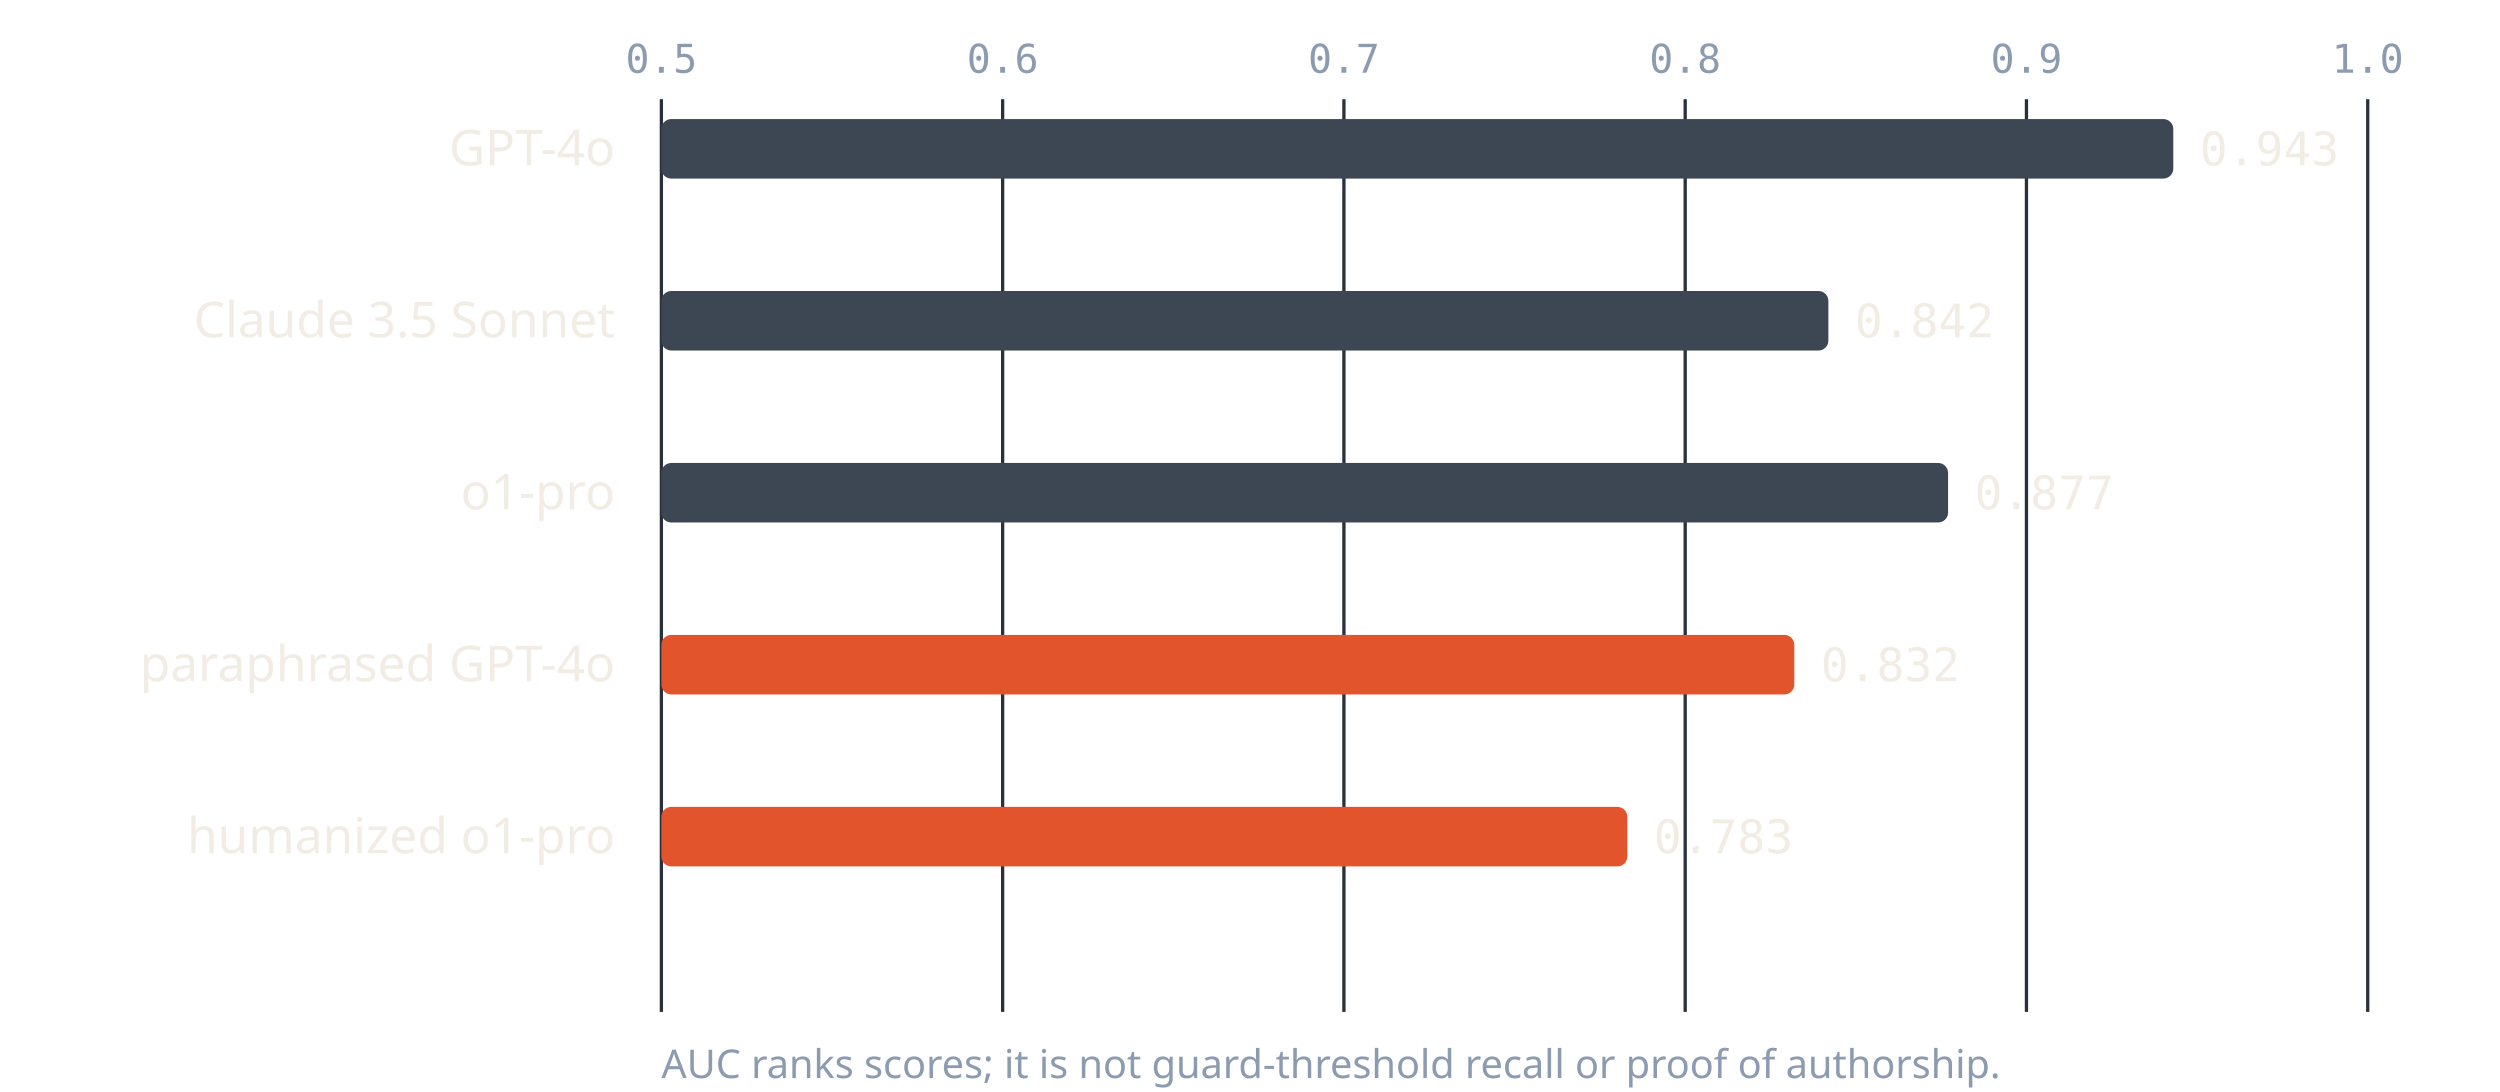
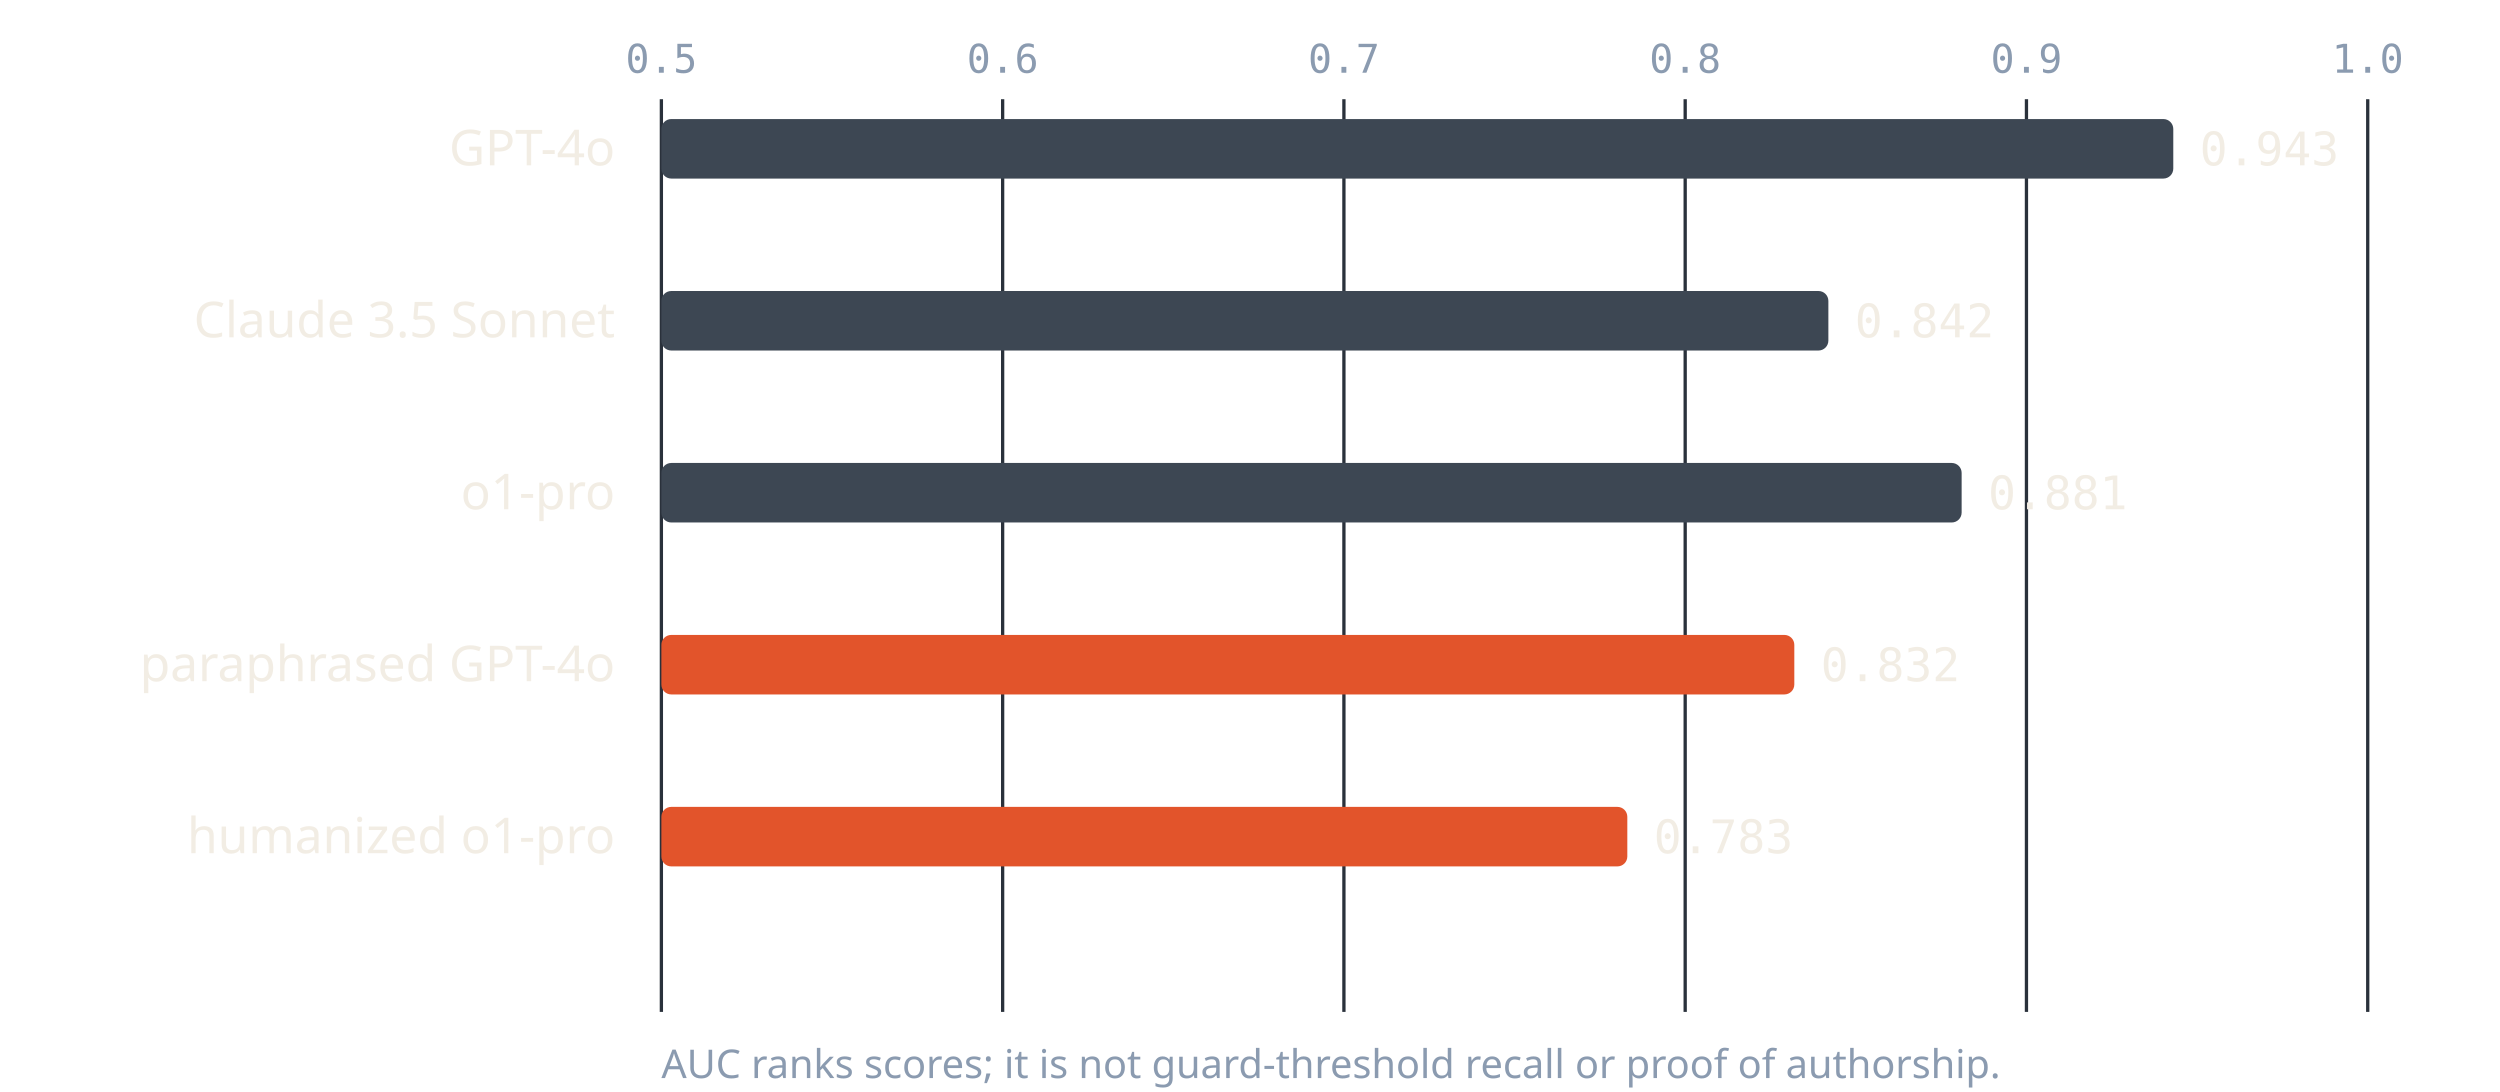
- <svg xmlns="http://www.w3.org/2000/svg" viewBox="0 0 756 330" width="756" height="330" role="img" aria-label="Public matched benchmark ROC-AUC. GPT-4o 0.943, Claude 3.5 Sonnet 0.842, o1-pro 0.877, paraphrased GPT-4o 0.832, humanized o1-pro 0.783.">
+ <svg xmlns="http://www.w3.org/2000/svg" viewBox="0 0 756 330" width="756" height="330" role="img" aria-label="Public matched benchmark ROC-AUC. GPT-4o 0.943, Claude 3.5 Sonnet 0.842, o1-pro 0.881, paraphrased GPT-4o 0.832, humanized o1-pro 0.783.">
  <style>text{font-family:ui-sans-serif,system-ui,"Segoe UI",sans-serif}.n{font-family:ui-monospace,Menlo,Consolas,monospace}</style>
  <line x1="200.0" y1="30" x2="200.0" y2="306" stroke="#2a313b" stroke-width="1" />
  <text x="200.0" y="22" fill="#8b9bb0" font-size="12" text-anchor="middle" class="n">0.5</text>
  <line x1="303.2" y1="30" x2="303.2" y2="306" stroke="#2a313b" stroke-width="1" />
  <text x="303.2" y="22" fill="#8b9bb0" font-size="12" text-anchor="middle" class="n">0.6</text>
  <line x1="406.4" y1="30" x2="406.4" y2="306" stroke="#2a313b" stroke-width="1" />
  <text x="406.4" y="22" fill="#8b9bb0" font-size="12" text-anchor="middle" class="n">0.7</text>
  <line x1="509.6" y1="30" x2="509.6" y2="306" stroke="#2a313b" stroke-width="1" />
  <text x="509.6" y="22" fill="#8b9bb0" font-size="12" text-anchor="middle" class="n">0.8</text>
  <line x1="612.8" y1="30" x2="612.8" y2="306" stroke="#2a313b" stroke-width="1" />
  <text x="612.8" y="22" fill="#8b9bb0" font-size="12" text-anchor="middle" class="n">0.9</text>
  <line x1="716.0" y1="30" x2="716.0" y2="306" stroke="#2a313b" stroke-width="1" />
  <text x="716.0" y="22" fill="#8b9bb0" font-size="12" text-anchor="middle" class="n">1.0</text>
  <text x="186" y="50" fill="#F2EDE4" font-size="15" text-anchor="end">GPT-4o</text>
  <rect x="200" y="36" width="457.2" height="18" rx="3" fill="#3d4753" />
  <text x="665.2" y="50" fill="#F2EDE4" font-size="14" class="n">0.943</text>
  <text x="186" y="102" fill="#F2EDE4" font-size="15" text-anchor="end">Claude 3.5 Sonnet</text>
  <rect x="200" y="88" width="352.9" height="18" rx="3" fill="#3d4753" />
  <text x="560.9" y="102" fill="#F2EDE4" font-size="14" class="n">0.842</text>
  <text x="186" y="154" fill="#F2EDE4" font-size="15" text-anchor="end">o1-pro</text>
-   <rect x="200" y="140" width="389.1" height="18" rx="3" fill="#3d4753" />
-   <text x="597.1" y="154" fill="#F2EDE4" font-size="14" class="n">0.877</text>
+   <rect x="200" y="140" width="393.2" height="18" rx="3" fill="#3d4753" />
+   <text x="601.2" y="154" fill="#F2EDE4" font-size="14" class="n">0.881</text>
  <text x="186" y="206" fill="#F2EDE4" font-size="15" text-anchor="end">paraphrased GPT-4o</text>
  <rect x="200" y="192" width="342.6" height="18" rx="3" fill="#E2542B" />
  <text x="550.6" y="206" fill="#F2EDE4" font-size="14" class="n">0.832</text>
  <text x="186" y="258" fill="#F2EDE4" font-size="15" text-anchor="end">humanized o1-pro</text>
  <rect x="200" y="244" width="292.1" height="18" rx="3" fill="#E2542B" />
  <text x="500.1" y="258" fill="#F2EDE4" font-size="14" class="n">0.783</text>
  <text x="200" y="326" fill="#8b9bb0" font-size="12">AUC ranks scores; it is not guard-threshold recall or proof of authorship.</text>
</svg>
